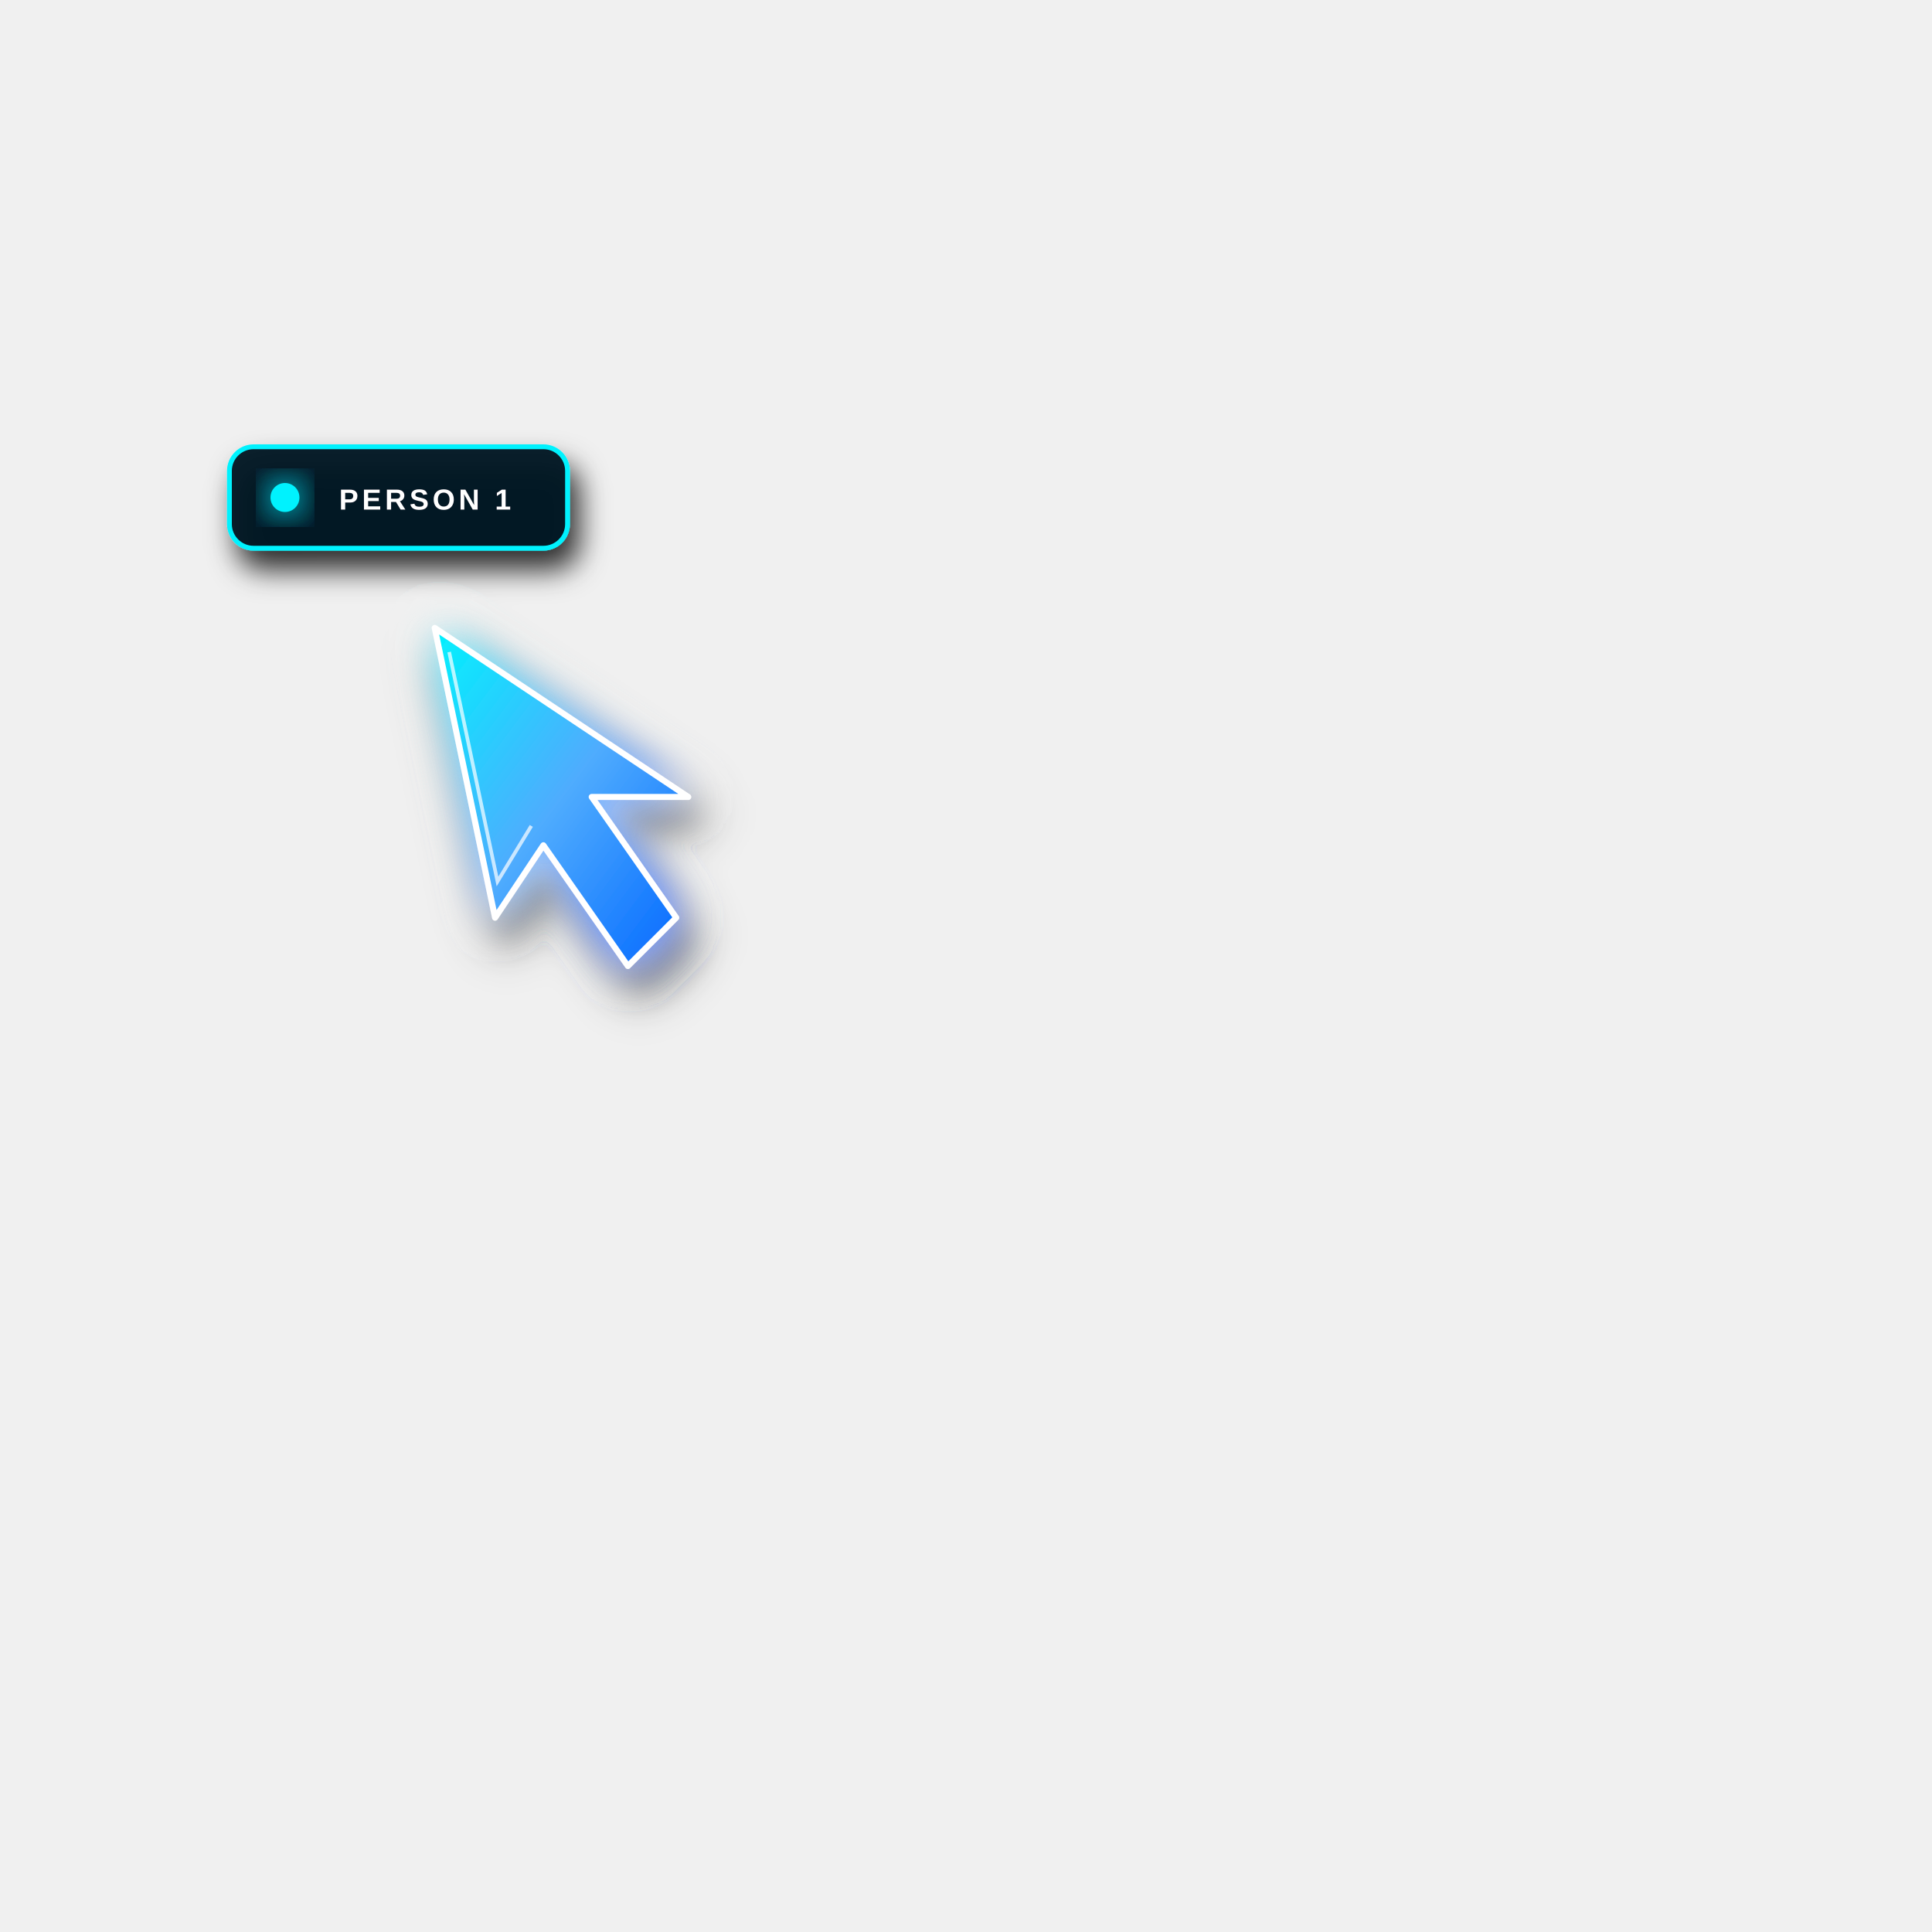
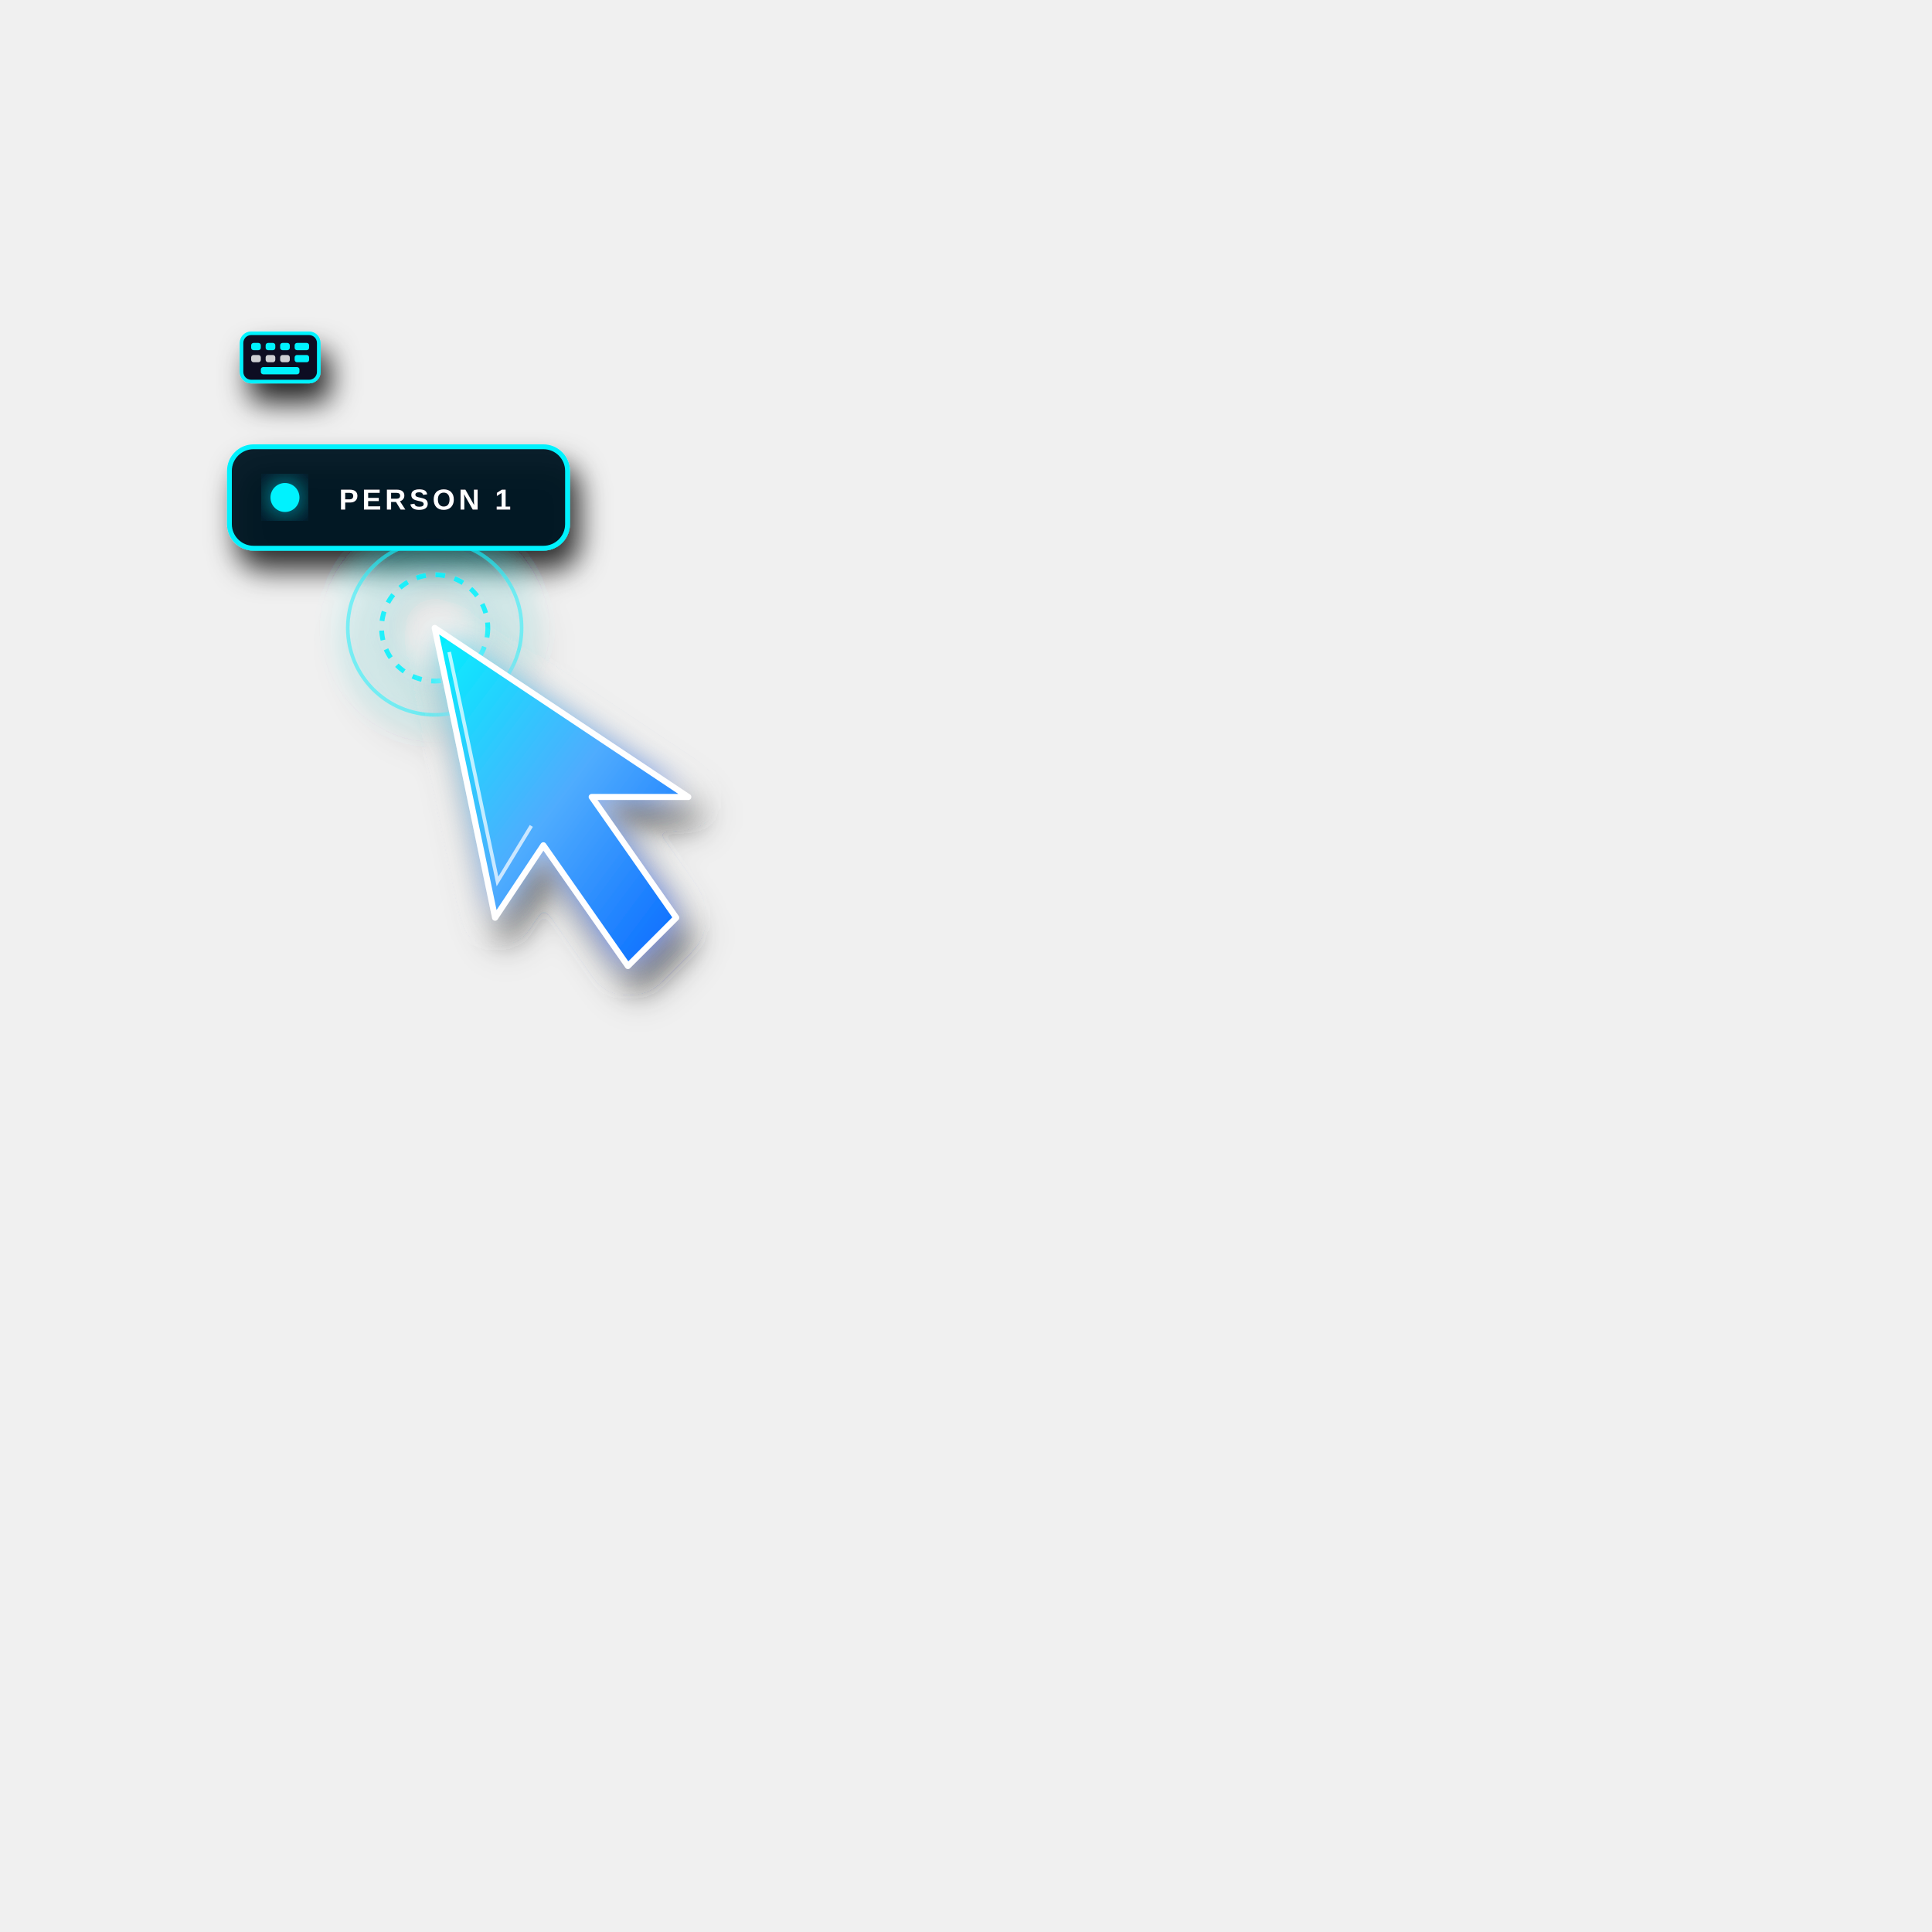
- <svg xmlns="http://www.w3.org/2000/svg" viewBox="0 0 800 800" width="100%" height="100%">
+ <svg xmlns="http://www.w3.org/2000/svg" viewBox="0 0 800 800" width="800" height="800">
  <defs>
-     <filter id="glow-cyan" x="-50%" y="-50%" width="200%" height="200%">
-       <feGaussianBlur stdDeviation="8" result="blur1" />
-       <feGaussianBlur stdDeviation="3" result="blur2" />
+     <filter id="glow-cyan" x="-30%" y="-30%" width="160%" height="160%">
+       <feGaussianBlur stdDeviation="6" result="blur1" />
      <feMerge>
        <feMergeNode in="blur1" />
-         <feMergeNode in="blur2" />
        <feMergeNode in="SourceGraphic" />
      </feMerge>
    </filter>
    <filter id="drop-shadow" x="-30%" y="-30%" width="160%" height="160%">
      <feDropShadow dx="4" dy="8" stdDeviation="6" flood-color="#000000" flood-opacity="0.85" />
    </filter>
    <linearGradient id="cyan-grad" x1="0%" y1="0%" x2="100%" y2="100%">
      <stop offset="0%" stop-color="#00F2FE" />
      <stop offset="50%" stop-color="#4FACFE" />
      <stop offset="100%" stop-color="#0066FF" />
    </linearGradient>
  </defs>
  <g id="layer-03-cyan-cursor" filter="url(#drop-shadow)">
+     <circle cx="180" cy="260" r="22" fill="none" stroke="#00F2FE" stroke-width="2" stroke-dasharray="4 4" opacity="0.85" filter="url(#glow-cyan)" />
+     <circle cx="180" cy="260" r="36" fill="none" stroke="#00F2FE" stroke-width="1.5" stroke-opacity="0.45" filter="url(#glow-cyan)" />
    <g filter="url(#glow-cyan)">
      <polygon points="180,260 205,380 225,350 260,400 280,380 245,330 285,330" fill="url(#cyan-grad)" stroke="#ffffff" stroke-width="2.5" stroke-linejoin="round" />
      <polyline points="186,270 206,365 220,342" stroke="#ffffff" stroke-width="1.5" stroke-opacity="0.7" fill="none" />
    </g>
    <g>
      <rect x="95" y="185" width="140" height="42" rx="10" fill="#071222" fill-opacity="0.95" stroke="#00F2FE" stroke-width="2" />
      <circle cx="118" cy="206" r="6" fill="#00F2FE" filter="url(#glow-cyan)" />
      <text x="176" y="211" font-family="'Segoe UI', Arial, sans-serif" font-size="12" font-weight="900" letter-spacing="1.5" fill="#ffffff" text-anchor="middle">PERSON 1</text>
    </g>
+     <g transform="translate(100, 138)">
+       <rect width="32" height="20" rx="4" fill="#0c1024" stroke="#00F2FE" stroke-width="1.5" />
+       <rect x="4" y="4" width="4" height="3" rx="1" fill="#00F2FE" />
+       <rect x="10" y="4" width="4" height="3" rx="1" fill="#00F2FE" />
+       <rect x="16" y="4" width="4" height="3" rx="1" fill="#00F2FE" />
+       <rect x="22" y="4" width="6" height="3" rx="1" fill="#00F2FE" />
+       <rect x="4" y="9" width="4" height="3" rx="1" fill="#ffffff" opacity="0.8" />
+       <rect x="10" y="9" width="4" height="3" rx="1" fill="#ffffff" opacity="0.8" />
+       <rect x="16" y="9" width="4" height="3" rx="1" fill="#ffffff" opacity="0.8" />
+       <rect x="22" y="9" width="6" height="3" rx="1" fill="#00F2FE" />
+       <rect x="8" y="14" width="16" height="3" rx="1" fill="#00F2FE" />
+     </g>
  </g>
</svg>
